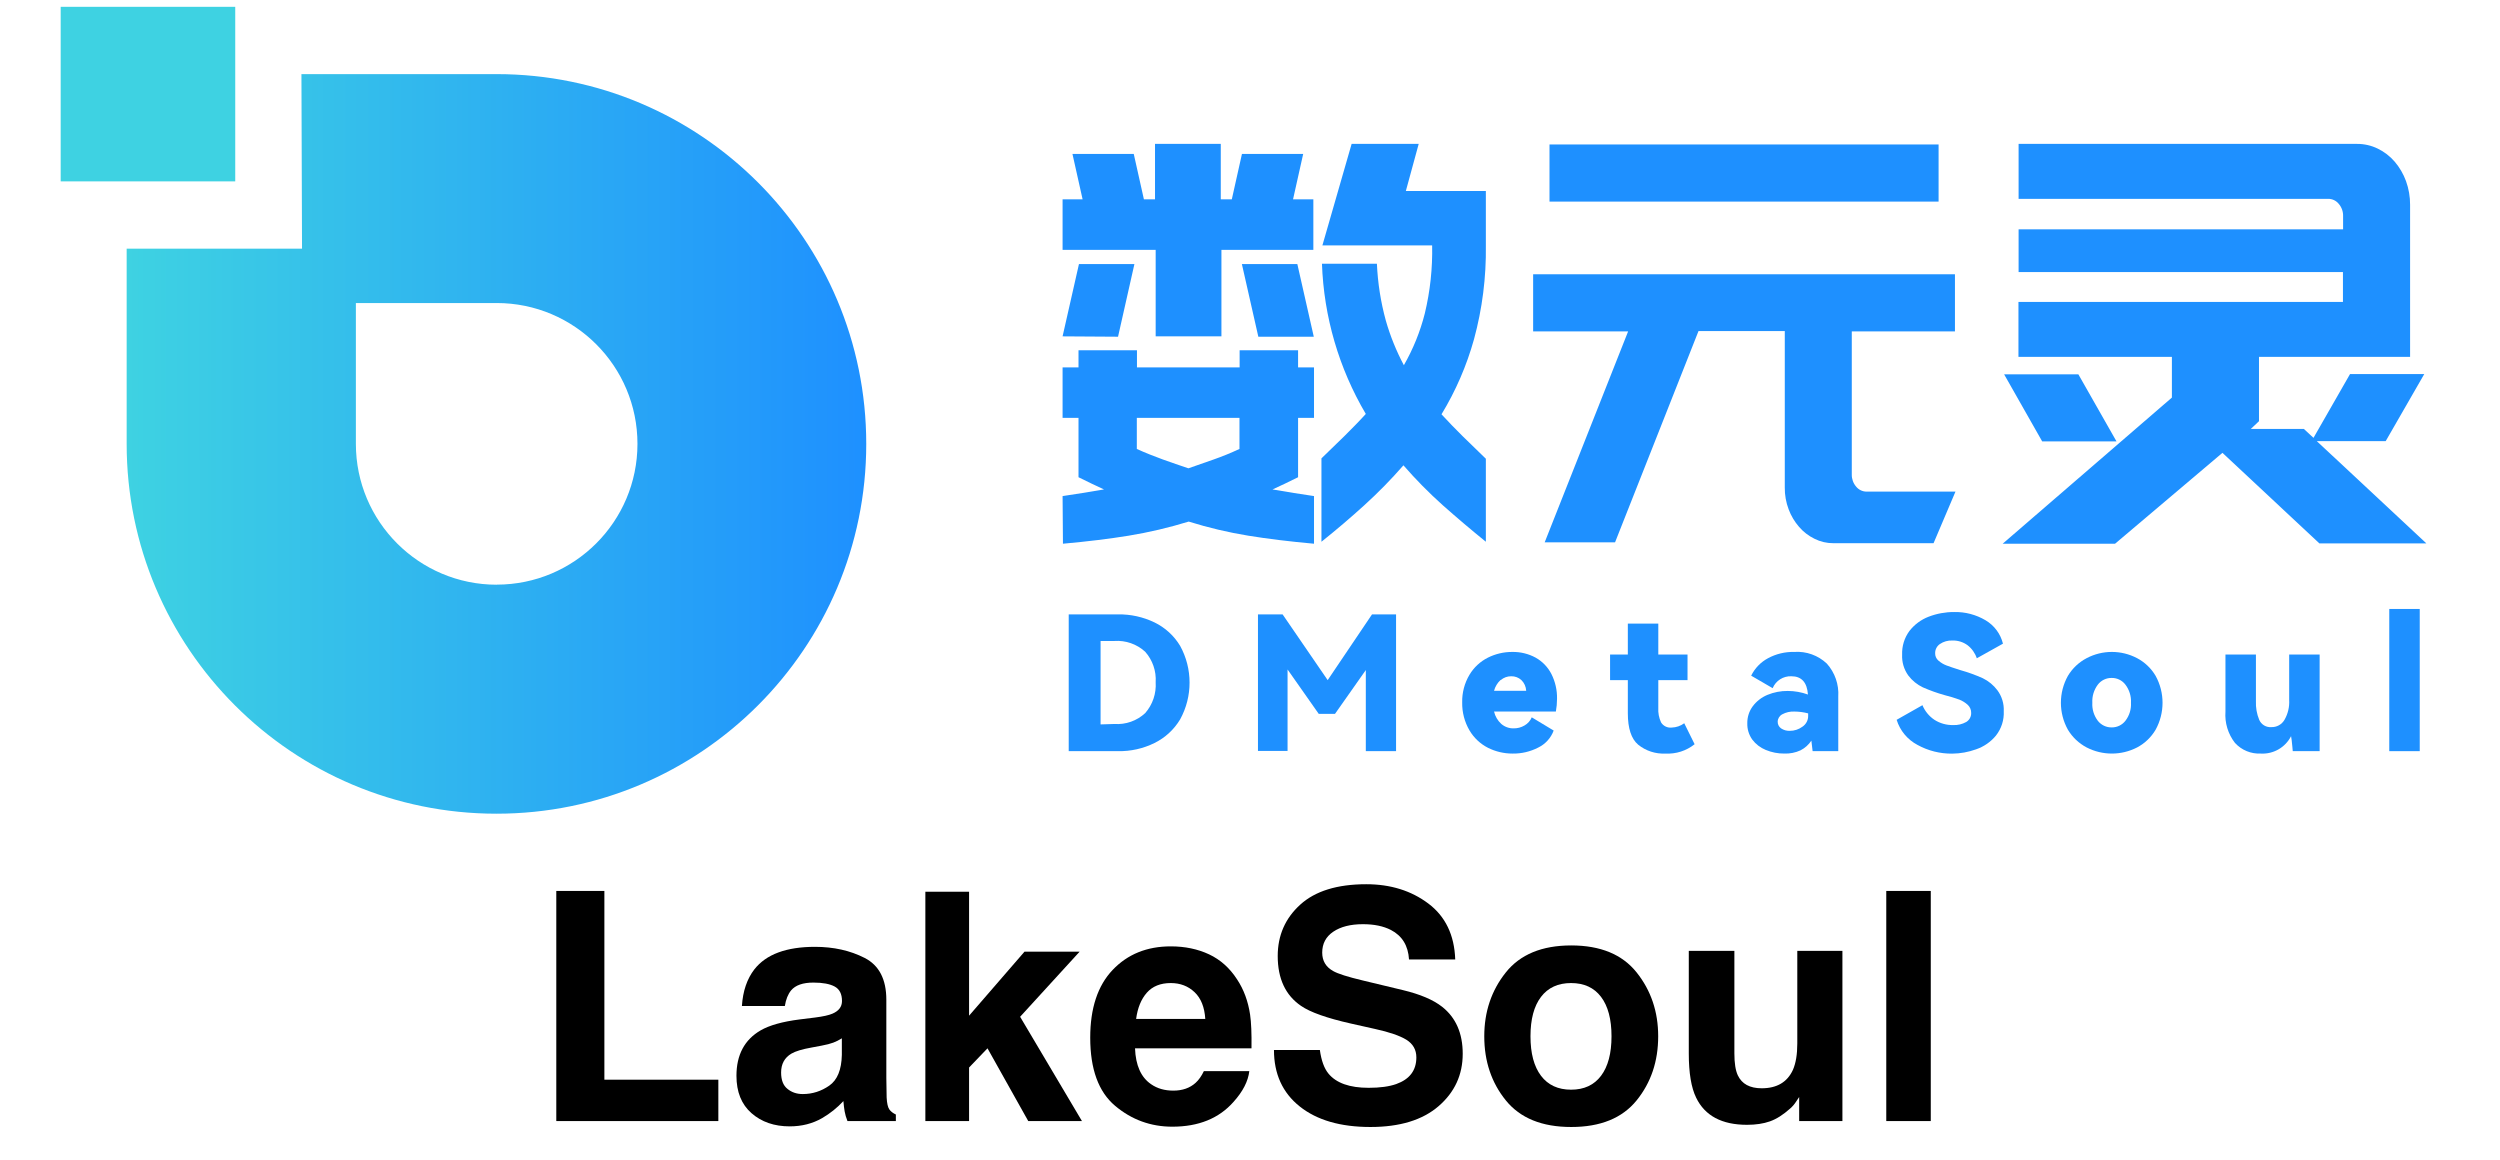
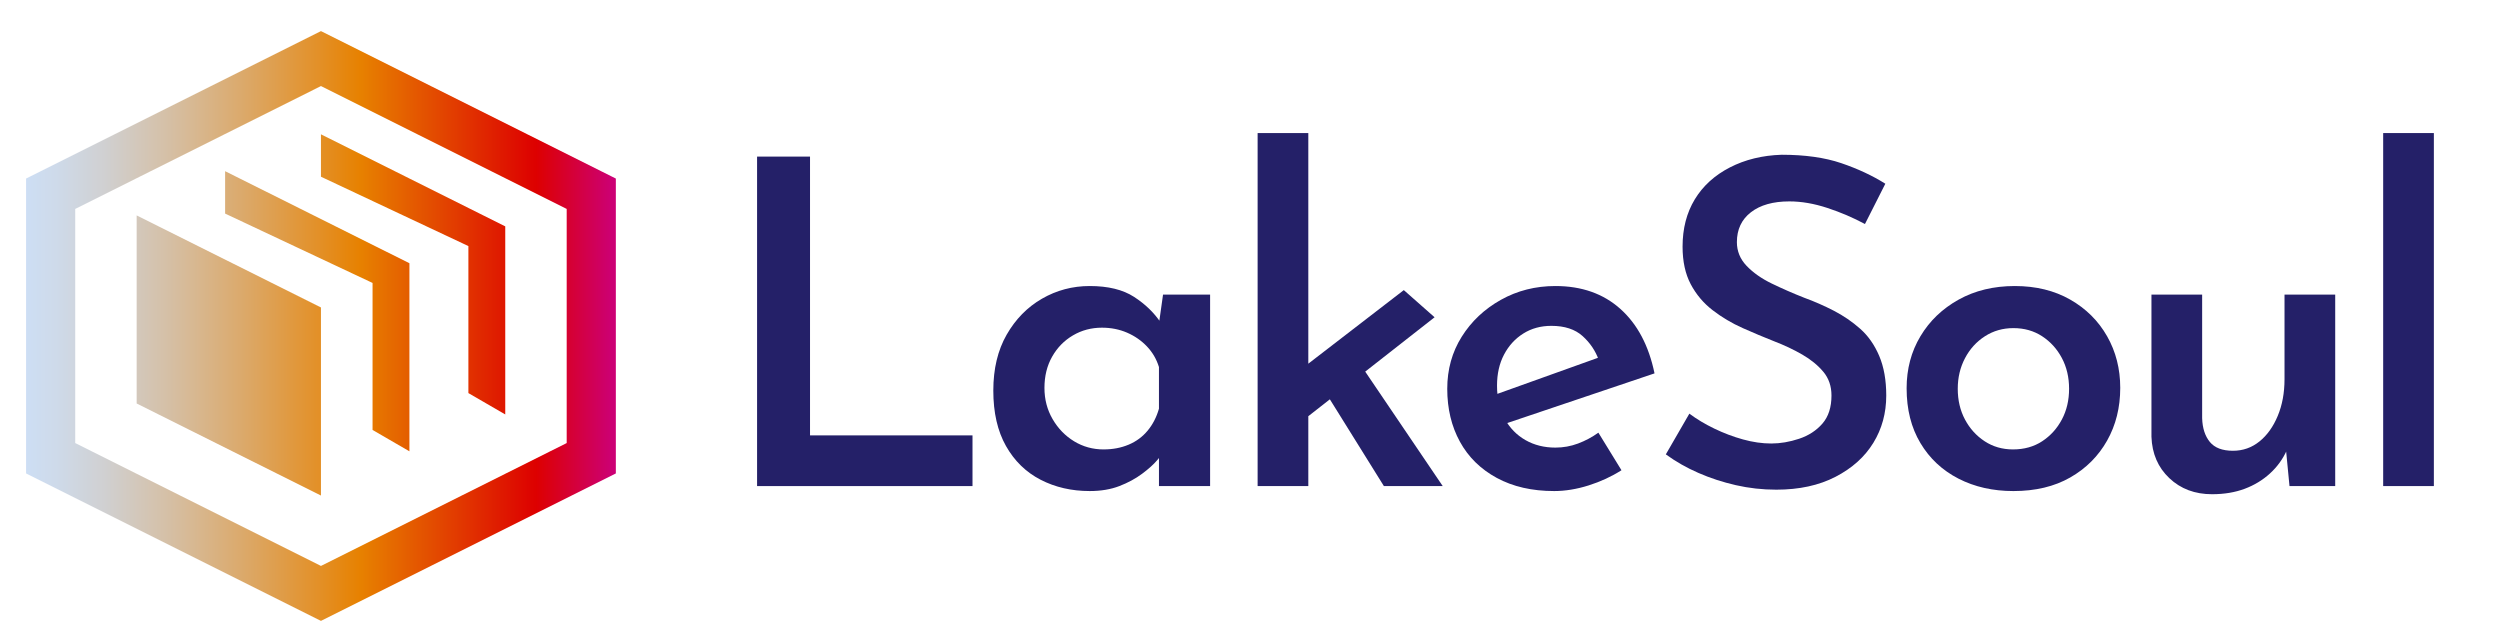
- <svg xmlns="http://www.w3.org/2000/svg" id="Layer_1" viewBox="0 0 612 283.795">
+ <svg xmlns="http://www.w3.org/2000/svg" id="Logos" viewBox="0 0 331.555 84.471">
  <defs>
-     <style>.cls-1{fill:url(#linear-gradient);}.cls-2{fill:#1e90ff;}.cls-3{fill:#3ed2e2;}</style>
-     <linearGradient id="linear-gradient" x1="31.006" y1="683.332" x2="212.058" y2="683.332" gradientTransform="translate(0 792) scale(1 -1)" gradientUnits="userSpaceOnUse">
-       <stop offset="0" stop-color="#3ed2e2" />
-       <stop offset="1" stop-color="#1e90ff" />
+     <style>
+       .cls-1 {
+         fill: url(#New_Gradient_Swatch_2);
+         fill-rule: evenodd;
+       }
+ 
+       .cls-2 {
+         fill: #242068;
+       }
+     </style>
+     <linearGradient id="New_Gradient_Swatch_2" data-name="New Gradient Swatch 2" x1="3.458" y1="43.234" x2="81.674" y2="43.234" gradientUnits="userSpaceOnUse">
+       <stop offset="0" stop-color="#cddef4" />
+       <stop offset=".05" stop-color="#cedaea" />
+       <stop offset=".133" stop-color="#d0d0d1" />
+       <stop offset=".238" stop-color="#d5c0a7" />
+       <stop offset=".363" stop-color="#dbaa6d" />
+       <stop offset=".501" stop-color="#e38f25" />
+       <stop offset=".567" stop-color="#e78100" />
+       <stop offset=".865" stop-color="#d00" />
+       <stop offset=".994" stop-color="#cc0074" />
    </linearGradient>
  </defs>
  <g>
-     <path d="m136.181,218.103h11.771v46.206h27.899v10.128h-39.67v-56.334Z" />
-     <path d="m184.68,237.288c2.879-3.669,7.822-5.503,14.828-5.503,4.561,0,8.612.905,12.153,2.713,3.541,1.81,5.313,5.224,5.313,10.243v19.109c0,1.325.025,2.931.076,4.816.077,1.427.293,2.395.65,2.905.356.51.892.93,1.605,1.261v1.605h-11.848c-.331-.841-.561-1.63-.688-2.37-.128-.738-.229-1.579-.306-2.522-1.503,1.631-3.236,3.019-5.197,4.166-2.345,1.35-4.995,2.025-7.95,2.025-3.771,0-6.886-1.076-9.345-3.229s-3.688-5.204-3.688-9.154c0-5.121,1.974-8.828,5.924-11.122,2.165-1.248,5.351-2.14,9.555-2.675l3.707-.459c2.013-.254,3.452-.573,4.319-.955,1.554-.662,2.331-1.694,2.331-3.096,0-1.707-.592-2.886-1.777-3.535-1.185-.65-2.924-.975-5.217-.975-2.574,0-4.395.637-5.465,1.911-.765.943-1.275,2.217-1.529,3.822h-10.51c.229-3.643,1.248-6.637,3.057-8.982Zm8.103,29.276c1.018.841,2.267,1.261,3.745,1.261,2.344,0,4.504-.688,6.479-2.064,1.974-1.376,3-3.885,3.076-7.529v-4.051c-.688.433-1.382.783-2.083,1.051-.701.267-1.662.516-2.885.745l-2.446.459c-2.294.407-3.937.904-4.931,1.49-1.681.994-2.522,2.536-2.522,4.625,0,1.86.522,3.198,1.567,4.013Z" />
-     <path d="m264.862,274.436h-13.148l-9.975-17.809-4.51,4.701v13.109h-10.701v-56.143h10.701v30.346l13.567-15.669h13.491l-14.561,15.936,15.135,25.53Z" />
-     <path d="m305.831,262.207c-.282,2.472-1.566,4.982-3.86,7.529-3.568,4.051-8.561,6.077-14.981,6.077-5.3,0-9.975-1.707-14.027-5.122-4.05-3.414-6.076-8.968-6.076-16.662,0-7.211,1.828-12.739,5.485-16.587,3.656-3.847,8.402-5.771,14.236-5.771,3.464,0,6.586.65,9.364,1.949,2.776,1.3,5.07,3.351,6.878,6.154,1.632,2.472,2.688,5.338,3.172,8.599.28,1.911.396,4.663.344,8.256h-28.511c.154,4.179,1.466,7.108,3.938,8.79,1.502,1.045,3.312,1.567,5.426,1.567,2.243,0,4.064-.636,5.467-1.911.764-.688,1.438-1.643,2.024-2.866h11.122Zm-10.778-12.765c-.178-2.879-1.05-5.064-2.618-6.554-1.568-1.491-3.51-2.236-5.828-2.236-2.522,0-4.479.79-5.867,2.369-1.388,1.581-2.262,3.721-2.618,6.421h16.931Z" />
-     <path d="m335.029,266.296c2.776,0,5.032-.306,6.764-.917,3.288-1.172,4.931-3.35,4.931-6.536,0-1.859-.816-3.299-2.447-4.318-1.63-.994-4.19-1.873-7.682-2.638l-5.962-1.337c-5.86-1.325-9.911-2.765-12.152-4.319-3.797-2.599-5.695-6.663-5.695-12.191,0-5.045,1.834-9.236,5.504-12.574,3.668-3.338,9.058-5.007,16.166-5.007,5.937,0,11.001,1.573,15.191,4.72,4.192,3.147,6.389,7.714,6.593,13.701h-11.313c-.204-3.389-1.68-5.797-4.432-7.224-1.836-.942-4.116-1.414-6.842-1.414-3.032,0-5.453.611-7.262,1.835-1.81,1.223-2.714,2.93-2.714,5.121,0,2.013.892,3.516,2.676,4.51,1.146.663,3.592,1.44,7.338,2.331l9.708,2.332c4.254,1.019,7.466,2.383,9.631,4.089,3.362,2.651,5.044,6.485,5.044,11.504,0,5.147-1.968,9.421-5.904,12.822-3.938,3.402-9.498,5.102-16.683,5.102-7.338,0-13.108-1.675-17.312-5.026-4.204-3.35-6.307-7.955-6.307-13.816h11.237c.356,2.574,1.056,4.497,2.102,5.771,1.91,2.319,5.184,3.478,9.822,3.478Z" />
-     <path d="m400.649,238.053c3.517,4.408,5.275,9.618,5.275,15.631,0,6.115-1.758,11.344-5.275,15.688-3.516,4.344-8.854,6.516-16.013,6.516s-12.496-2.172-16.013-6.516c-3.516-4.344-5.274-9.574-5.274-15.688,0-6.013,1.758-11.223,5.274-15.631,3.517-4.408,8.854-6.612,16.013-6.612s12.497,2.204,16.013,6.612Zm-16.051,2.599c-3.184,0-5.636,1.127-7.356,3.382s-2.58,5.472-2.58,9.65.86,7.402,2.58,9.669c1.72,2.269,4.172,3.402,7.356,3.402,3.186,0,5.632-1.133,7.338-3.402,1.708-2.267,2.562-5.49,2.562-9.669s-.854-7.396-2.562-9.65c-1.706-2.255-4.152-3.382-7.338-3.382Z" />
-     <path d="m440.435,268.551c-.102.128-.356.51-.764,1.147s-.892,1.198-1.452,1.681c-1.708,1.529-3.358,2.574-4.95,3.134s-3.458.841-5.598.841c-6.167,0-10.319-2.216-12.459-6.65-1.198-2.446-1.796-6.051-1.796-10.816v-25.109h11.16v25.109c0,2.369.28,4.153.84,5.351.994,2.115,2.944,3.172,5.848,3.172,3.72,0,6.268-1.503,7.644-4.51.712-1.63,1.07-3.784,1.07-6.459v-22.663h11.045v41.657h-10.587v-5.886Z" />
-     <path d="m461.76,218.103h10.893v56.334h-10.893v-56.334Z" />
+     <path class="cls-2" d="M100.405,20.768h7.022V57.742h21.548v6.723h-28.57V20.768Z" />
+     <path class="cls-2" d="M144.52,65.124c-2.401,0-4.572-.5-6.512-1.5-1.941-1-3.472-2.491-4.592-4.472-1.121-1.98-1.681-4.431-1.681-7.353,0-2.881,.59-5.352,1.771-7.413,1.18-2.06,2.741-3.651,4.682-4.771,1.94-1.12,4.052-1.681,6.333-1.681,2.44,0,4.401,.48,5.882,1.44,1.48,.96,2.661,2.101,3.541,3.421l-.36,.96,.66-4.682h6.242v25.39h-6.782v-6.182l.66,1.621c-.161,.24-.471,.63-.931,1.17-.46,.54-1.121,1.131-1.98,1.771-.861,.641-1.861,1.181-3.001,1.621-1.141,.44-2.452,.66-3.932,.66Zm1.861-5.522c1.2,0,2.3-.21,3.301-.63,1-.42,1.84-1.04,2.521-1.86,.68-.82,1.18-1.791,1.5-2.911v-5.522c-.321-1.041-.851-1.951-1.591-2.731-.741-.78-1.621-1.39-2.641-1.831-1.02-.44-2.13-.66-3.331-.66-1.401,0-2.681,.34-3.841,1.021-1.161,.681-2.081,1.621-2.761,2.821-.681,1.201-1.021,2.581-1.021,4.142,0,1.521,.36,2.902,1.081,4.142,.72,1.241,1.67,2.221,2.851,2.941,1.18,.72,2.491,1.081,3.932,1.081Z" />
+     <path class="cls-2" d="M166.788,64.464V17.647h6.723v46.817h-6.723Zm4.622-7.623l-.66-6.482,15.426-11.884,4.082,3.602-18.847,14.765Zm8.343-9.483l11.584,17.106h-7.803l-8.223-13.205,4.441-3.901Z" />
+     <path class="cls-2" d="M206.103,65.124c-2.921,0-5.453-.581-7.593-1.741-2.141-1.16-3.772-2.761-4.892-4.802-1.121-2.041-1.681-4.381-1.681-7.022,0-2.561,.64-4.862,1.92-6.902,1.28-2.041,3.011-3.671,5.192-4.892,2.18-1.22,4.591-1.831,7.232-1.831,3.481,0,6.352,1.011,8.613,3.031,2.26,2.021,3.771,4.872,4.532,8.553l-20.468,6.902-1.5-3.781,15.906-5.702-1.32,.84c-.441-1.24-1.161-2.311-2.161-3.211-1.001-.9-2.381-1.351-4.142-1.351-1.401,0-2.641,.341-3.722,1.021-1.08,.681-1.931,1.611-2.551,2.791-.621,1.181-.93,2.551-.93,4.112,0,1.721,.339,3.191,1.02,4.412,.68,1.221,1.6,2.161,2.761,2.821,1.16,.66,2.48,.99,3.961,.99,1.04,0,2.041-.18,3.001-.54,.96-.36,1.861-.84,2.701-1.44l3.061,4.982c-1.32,.84-2.771,1.511-4.352,2.011-1.581,.5-3.112,.75-4.592,.75Z" />
+     <path class="cls-2" d="M247.337,29.711c-1.561-.84-3.222-1.55-4.982-2.131-1.761-.58-3.442-.87-5.042-.87-2.161,0-3.862,.48-5.102,1.44-1.241,.96-1.861,2.281-1.861,3.961,0,1.201,.43,2.251,1.291,3.151,.86,.9,1.971,1.681,3.331,2.341,1.36,.66,2.801,1.291,4.322,1.891,1.32,.48,2.621,1.05,3.901,1.71,1.28,.661,2.451,1.461,3.511,2.401,1.06,.941,1.9,2.141,2.521,3.602,.62,1.461,.931,3.211,.931,5.252,0,2.321-.57,4.412-1.711,6.272-1.14,1.86-2.812,3.361-5.012,4.501-2.201,1.141-4.822,1.71-7.863,1.71-1.841,0-3.631-.201-5.372-.6s-3.391-.939-4.952-1.621c-1.561-.68-3.001-1.5-4.322-2.461l3.121-5.402c.96,.72,2.061,1.38,3.301,1.98,1.24,.601,2.511,1.081,3.812,1.441,1.3,.36,2.551,.54,3.751,.54,1.2,0,2.431-.21,3.691-.63,1.261-.42,2.291-1.09,3.091-2.011,.8-.92,1.201-2.161,1.201-3.721,0-1.24-.36-2.291-1.081-3.151-.72-.86-1.65-1.621-2.791-2.281s-2.392-1.25-3.751-1.771c-1.32-.52-2.701-1.1-4.142-1.741-1.44-.64-2.771-1.43-3.991-2.371-1.221-.939-2.191-2.09-2.911-3.451-.72-1.36-1.081-3.021-1.081-4.982,0-2.401,.54-4.491,1.621-6.272,1.081-1.78,2.631-3.191,4.652-4.232,2.02-1.04,4.311-1.6,6.873-1.681,3.081,0,5.711,.371,7.893,1.111,2.18,.741,4.131,1.65,5.852,2.731l-2.701,5.342Z" />
+     <path class="cls-2" d="M252.859,51.499c0-2.56,.609-4.862,1.831-6.902,1.22-2.041,2.911-3.662,5.072-4.862,2.161-1.201,4.642-1.801,7.443-1.801,2.8,0,5.252,.6,7.353,1.801,2.101,1.2,3.731,2.821,4.892,4.862,1.16,2.041,1.741,4.321,1.741,6.842,0,2.602-.581,4.932-1.741,6.993-1.161,2.062-2.791,3.691-4.892,4.892-2.101,1.201-4.612,1.801-7.533,1.801-2.722,0-5.152-.55-7.292-1.65-2.141-1.1-3.822-2.671-5.042-4.712-1.221-2.041-1.831-4.461-1.831-7.263Zm6.782,.06c0,1.521,.32,2.881,.96,4.082,.64,1.2,1.51,2.161,2.611,2.881,1.1,.72,2.35,1.081,3.751,1.081,1.48,0,2.771-.36,3.872-1.081,1.1-.72,1.971-1.681,2.611-2.881,.64-1.201,.96-2.561,.96-4.082,0-1.52-.321-2.881-.96-4.082-.64-1.2-1.511-2.161-2.611-2.881-1.101-.72-2.371-1.081-3.812-1.081-1.401,0-2.662,.36-3.781,1.081-1.121,.72-2.001,1.691-2.641,2.911-.641,1.221-.96,2.571-.96,4.051Z" />
+     <path class="cls-2" d="M293.373,65.545c-2.281,0-4.171-.711-5.672-2.131s-2.292-3.25-2.371-5.492v-18.847h6.723v16.386c.04,1.321,.38,2.371,1.021,3.151,.64,.78,1.66,1.17,3.061,1.17,1.32,0,2.491-.41,3.511-1.23,1.021-.82,1.831-1.951,2.431-3.391,.601-1.441,.9-3.062,.9-4.862v-11.225h6.723v25.39h-6.062l-.541-5.582,.18,.84c-.521,1.161-1.26,2.181-2.221,3.061-.96,.881-2.081,1.561-3.361,2.041-1.281,.48-2.722,.72-4.322,.72Z" />
+     <path class="cls-2" d="M316.061,17.647h6.723v46.817h-6.723V17.647Z" />
  </g>
-   <g>
-     <path class="cls-1" d="m121.586,18.143h-47.794l.143,42.732H31.006v47.776c-.01,49.996,40.512,90.534,90.508,90.544,49.996.01,90.534-40.512,90.544-90.508.01-49.982-40.49-90.514-90.472-90.544Zm0,124.994c-19.039-.01-34.468-15.447-34.468-34.486h0v-34.468h34.486c19.036.012,34.458,15.453,34.447,34.49-.012,19.019-15.427,34.435-34.447,34.447l-.018.018Z" />
-     <rect class="cls-3" x="14.854" y="1.669" width="42.732" height="42.732" />
-     <path class="cls-2" d="m260.12,48.801h4.901l-2.486-11.126h15.007l2.486,11.126h2.719v-13.576h16.098v13.576h2.701l2.486-11.126h14.989l-2.486,11.126h4.973v12.36h-22.502v21.178h-16.098v-21.178h-22.788v-12.36Zm0,33.538l4.007-17.69h13.576l-4.007,17.78-13.576-.089Zm0,39.101c3.148-.465,6.529-1.008,10.142-1.628-1.02-.465-2.039-.93-3.059-1.431l-3.184-1.556v-14.524h-3.899v-12.36h3.899v-4.203h14.31v4.203h25.131v-4.203h14.31v4.203h3.899v12.36h-3.899v14.524l-3.184,1.556c-1.037.501-2.057.966-3.077,1.431,3.577.626,7.012,1.163,10.16,1.628v11.662c-5.962-.537-11.328-1.192-16.098-1.968-4.934-.807-9.806-1.961-14.578-3.452-4.811,1.482-9.718,2.635-14.685,3.452-4.77.775-10.136,1.431-16.098,1.968l-.089-11.662Zm18.173-11.537c2.129.984,4.257,1.789,6.368,2.576s4.221,1.449,6.26,2.164l6.189-2.164c2.093-.733,4.203-1.592,6.314-2.576v-7.602h-25.131v7.602Zm25.721-45.254h13.576l4.025,17.78h-13.576l-4.025-17.78Zm59.724-4.49c.102,7.723-.873,15.423-2.898,22.877-1.798,6.465-4.476,12.652-7.96,18.388,1.646,1.789,3.381,3.577,5.187,5.366l5.67,5.509v20.32c-3.577-2.898-7.095-5.879-10.553-8.943-3.407-3.052-6.621-6.314-9.623-9.766-2.997,3.439-6.193,6.7-9.57,9.766-3.387,3.077-6.886,6.058-10.5,8.943v-20.409l5.67-5.509c1.789-1.789,3.577-3.577,5.187-5.366-6.59-11.171-10.279-23.814-10.732-36.776h13.451c.206,4.706.938,9.373,2.182,13.916,1.085,3.788,2.565,7.451,4.418,10.929,2.283-3.979,4.01-8.252,5.134-12.7,1.304-5.446,1.905-11.036,1.789-16.635h-26.866l7.155-24.845h16.42l-3.148,11.537h19.586v13.397Z" />
-     <path class="cls-2" d="m398.565,81.123h-23.253v-13.988h103.261v13.988h-25.256v35.023c-.028,1.095.355,2.161,1.073,2.987.633.78,1.589,1.228,2.594,1.216h21.715l-5.366,12.628h-24.505c-1.615.011-3.209-.363-4.651-1.091-1.443-.705-2.727-1.697-3.774-2.916-1.095-1.262-1.956-2.71-2.54-4.275-.649-1.714-.97-3.534-.948-5.366v-38.278h-21.124l-20.427,51.711h-17.225l20.427-51.64Zm-19.246-45.755h95.248v13.988h-95.248v-13.988Z" />
-     <path class="cls-2" d="m490.254,133.102l41.426-35.774v-9.963h-37.563v-13.451h79.436v-7.316h-79.4v-10.464h79.436v-3.255c.028-1.095-.355-2.161-1.073-2.987-.632-.782-1.588-1.231-2.594-1.216h-75.769v-13.451h82.852c1.76-.008,3.499.39,5.08,1.163,1.579.77,2.985,1.853,4.132,3.184,1.201,1.408,2.14,3.019,2.772,4.758.675,1.869,1.014,3.844,1.002,5.831v37.205h-36.99v15.741l-2.003,1.896h12.986l2.361,2.182,8.943-15.615h18.173l-9.444,16.42h-16.867l26.83,25.042h-26.187l-23.736-22.18-26.294,22.251h-27.51Zm27.868-25.042h-18.191l-9.319-16.42h18.173l9.337,16.42Z" />
-     <path class="cls-2" d="m273.678,150.399c3.094-.049,6.156.624,8.943,1.968,2.604,1.266,4.785,3.261,6.278,5.742,3.077,5.603,3.077,12.391,0,17.994-1.49,2.486-3.663,4.492-6.26,5.777-2.778,1.375-5.845,2.062-8.943,2.003h-12.074v-33.484h12.056Zm-.876,26.83c2.777.197,5.511-.768,7.548-2.665,1.817-2.079,2.736-4.793,2.558-7.548.176-2.736-.752-5.429-2.576-7.477-2.045-1.87-4.766-2.82-7.53-2.629h-3.381v20.427l3.381-.107Z" />
-     <path class="cls-2" d="m335.871,150.399h5.885v33.484h-7.405v-19.855l-7.548,10.732h-3.971l-7.638-10.875v19.944h-7.244v-33.431h6.028l11.036,16.098,10.857-16.098Z" />
-     <path class="cls-2" d="m375.92,160.988c1.655.925,2.999,2.319,3.864,4.007.95,1.884,1.423,3.972,1.377,6.082-.004,1.044-.1,2.085-.286,3.112h-15.132c.269,1.174.894,2.235,1.789,3.041.84.719,1.917,1.102,3.023,1.073.924.011,1.833-.23,2.629-.698.804-.449,1.433-1.154,1.789-2.003l5.366,3.238c-.679,1.827-2.037,3.32-3.792,4.168-1.934.997-4.085,1.501-6.26,1.467-2.092.006-4.156-.478-6.028-1.413-1.883-.96-3.453-2.437-4.525-4.257-1.219-2.08-1.838-4.458-1.789-6.869-.05-2.377.57-4.72,1.789-6.761,1.075-1.795,2.638-3.247,4.508-4.186,1.86-.929,3.913-1.407,5.992-1.395,1.984-.03,3.943.45,5.688,1.395Zm-8.604,5.491c-.764.709-1.31,1.621-1.574,2.629h7.87c-.049-1.003-.477-1.949-1.198-2.647-.677-.607-1.56-.933-2.468-.912-.937-.012-1.847.319-2.558.93l-.072 0Z" />
-     <path class="cls-2" d="m414.842,182.184c-2.022,1.618-4.569,2.433-7.155,2.29-2.417.119-4.793-.658-6.672-2.182-1.681-1.431-2.522-4.007-2.522-7.691v-8.103h-4.347v-6.26h4.347v-7.584h7.459v7.584h7.155v6.26h-7.155v6.779c-.074,1.23.16,2.46.68,3.577.554.888,1.572,1.376,2.611,1.252,1.104-.029,2.172-.397,3.059-1.055l2.54,5.134Z" />
-     <path class="cls-2" d="m447.217,162.454c1.973,2.207,2.978,5.113,2.79,8.067v13.362h-6.278c-.143-1.288-.25-2.146-.304-2.576-.668,1.01-1.586,1.829-2.665,2.379-1.233.564-2.58.833-3.935.787-1.571.016-3.129-.288-4.579-.894-1.315-.535-2.46-1.42-3.309-2.558-.816-1.154-1.236-2.541-1.198-3.953-.027-1.505.444-2.977,1.342-4.186.924-1.226,2.159-2.183,3.577-2.772,1.582-.654,3.279-.983,4.99-.966,1.684.006,3.354.303,4.937.876-.215-2.987-1.574-4.472-4.06-4.472-1.985-.08-3.811,1.083-4.579,2.916l-5.259-3.059c.889-1.811,2.321-3.299,4.096-4.257,1.98-1.072,4.206-1.608,6.457-1.556,2.942-.203,5.835.835,7.978,2.862Zm-4.579,12.181c-1.104-.291-2.239-.441-3.381-.447-1.033-.049-2.06.186-2.969.68-.664.353-1.088,1.036-1.109,1.789-.021.652.288,1.271.823,1.646.622.419,1.361.632,2.111.608,1.127.01,2.226-.348,3.13-1.02.9-.599,1.428-1.62,1.395-2.701l0-.554Z" />
-     <path class="cls-2" d="m488.608,180.073c-1.279,1.55-2.963,2.714-4.865,3.363-1.882.681-3.866,1.038-5.867,1.055-2.956.028-5.87-.705-8.461-2.129-2.457-1.288-4.298-3.502-5.116-6.153l6.314-3.577c.603,1.456,1.624,2.701,2.933,3.577,1.371.876,2.971,1.324,4.597,1.288,1.111.052,2.213-.209,3.184-.751.779-.462,1.245-1.312,1.216-2.218.018-.743-.281-1.459-.823-1.968-.602-.55-1.299-.987-2.057-1.288-1.172-.428-2.366-.792-3.577-1.091-1.831-.511-3.624-1.151-5.366-1.914-1.411-.669-2.638-1.669-3.577-2.916-1.062-1.481-1.592-3.278-1.502-5.098-.075-2.078.555-4.121,1.789-5.795,1.22-1.57,2.847-2.777,4.704-3.488,1.992-.766,4.109-1.154,6.243-1.145,2.702-.058,5.367.642,7.691,2.021,2.13,1.259,3.664,3.322,4.257,5.724l-6.404,3.577c-.419-1.271-1.21-2.386-2.272-3.202-1.078-.786-2.387-1.189-3.72-1.145-1.08-.051-2.147.251-3.041.859-.743.507-1.18,1.354-1.163,2.254-.021.684.269,1.342.787,1.789.583.517,1.256.923,1.985,1.198.805.304,1.932.68,3.399,1.145,1.877.525,3.713,1.189,5.491,1.985,1.41.686,2.636,1.697,3.577,2.951,1.093,1.475,1.643,3.282,1.556,5.116.104,2.157-.576,4.279-1.914,5.974Z" />
-     <path class="cls-2" d="m506.227,165.442c1.104-1.839,2.695-3.337,4.597-4.329,3.858-2.026,8.466-2.026,12.324,0,1.887.993,3.46,2.492,4.543,4.329,2.266,4.108,2.266,9.092,0,13.201-1.081,1.832-2.647,3.33-4.525,4.329-3.877,2.002-8.483,2.002-12.36,0-1.894-.997-3.477-2.494-4.579-4.329-2.29-4.102-2.29-9.098,0-13.201h-0Zm7.316,11c.818,1.051,2.085,1.655,3.416,1.628,1.309.013,2.547-.59,3.345-1.628.968-1.255,1.451-2.818,1.359-4.4.089-1.593-.393-3.166-1.359-4.436-.79-1.049-2.032-1.66-3.345-1.646-1.336-.028-2.606.583-3.416,1.646-.953,1.276-1.428,2.846-1.342,4.436-.089,1.579.387,3.139,1.342,4.4Z" />
-     <path class="cls-2" d="m560.388,160.236h7.459v23.647h-6.582l-.089-1.02c-.125-1.359-.233-2.254-.322-2.647-1.41,2.758-4.312,4.427-7.405,4.257-2.395.118-4.717-.839-6.332-2.611-1.699-2.182-2.527-4.916-2.325-7.673v-13.952h7.459v11.43c-.064,1.555.21,3.105.805,4.543.501,1.165,1.687,1.884,2.951,1.789,1.328.051,2.574-.638,3.238-1.789.845-1.47,1.243-3.155,1.145-4.847l-0-11.126Z" />
-     <path class="cls-2" d="m592.352,183.883h-7.459v-34.808h7.459v34.808Z" />
-   </g>
+   <path class="cls-1" d="M42.566,4.126l39.108,19.554V62.788l-39.108,19.554L3.458,62.788V23.68L42.566,4.126ZM18.123,28.568l24.443,12.208v24.944l-24.443-12.208V28.568Zm31.286,28.454v-19.498l-19.554-9.198v-5.624l24.443,12.208v24.944l-4.889-2.833Zm12.71-4.889v-19.498l-19.554-9.198v-5.624l24.443,12.208v24.944l-4.889-2.833ZM42.566,11.413L9.976,27.708v31.051l32.59,16.295,32.59-16.295V27.708L42.566,11.413Z" />
</svg>
